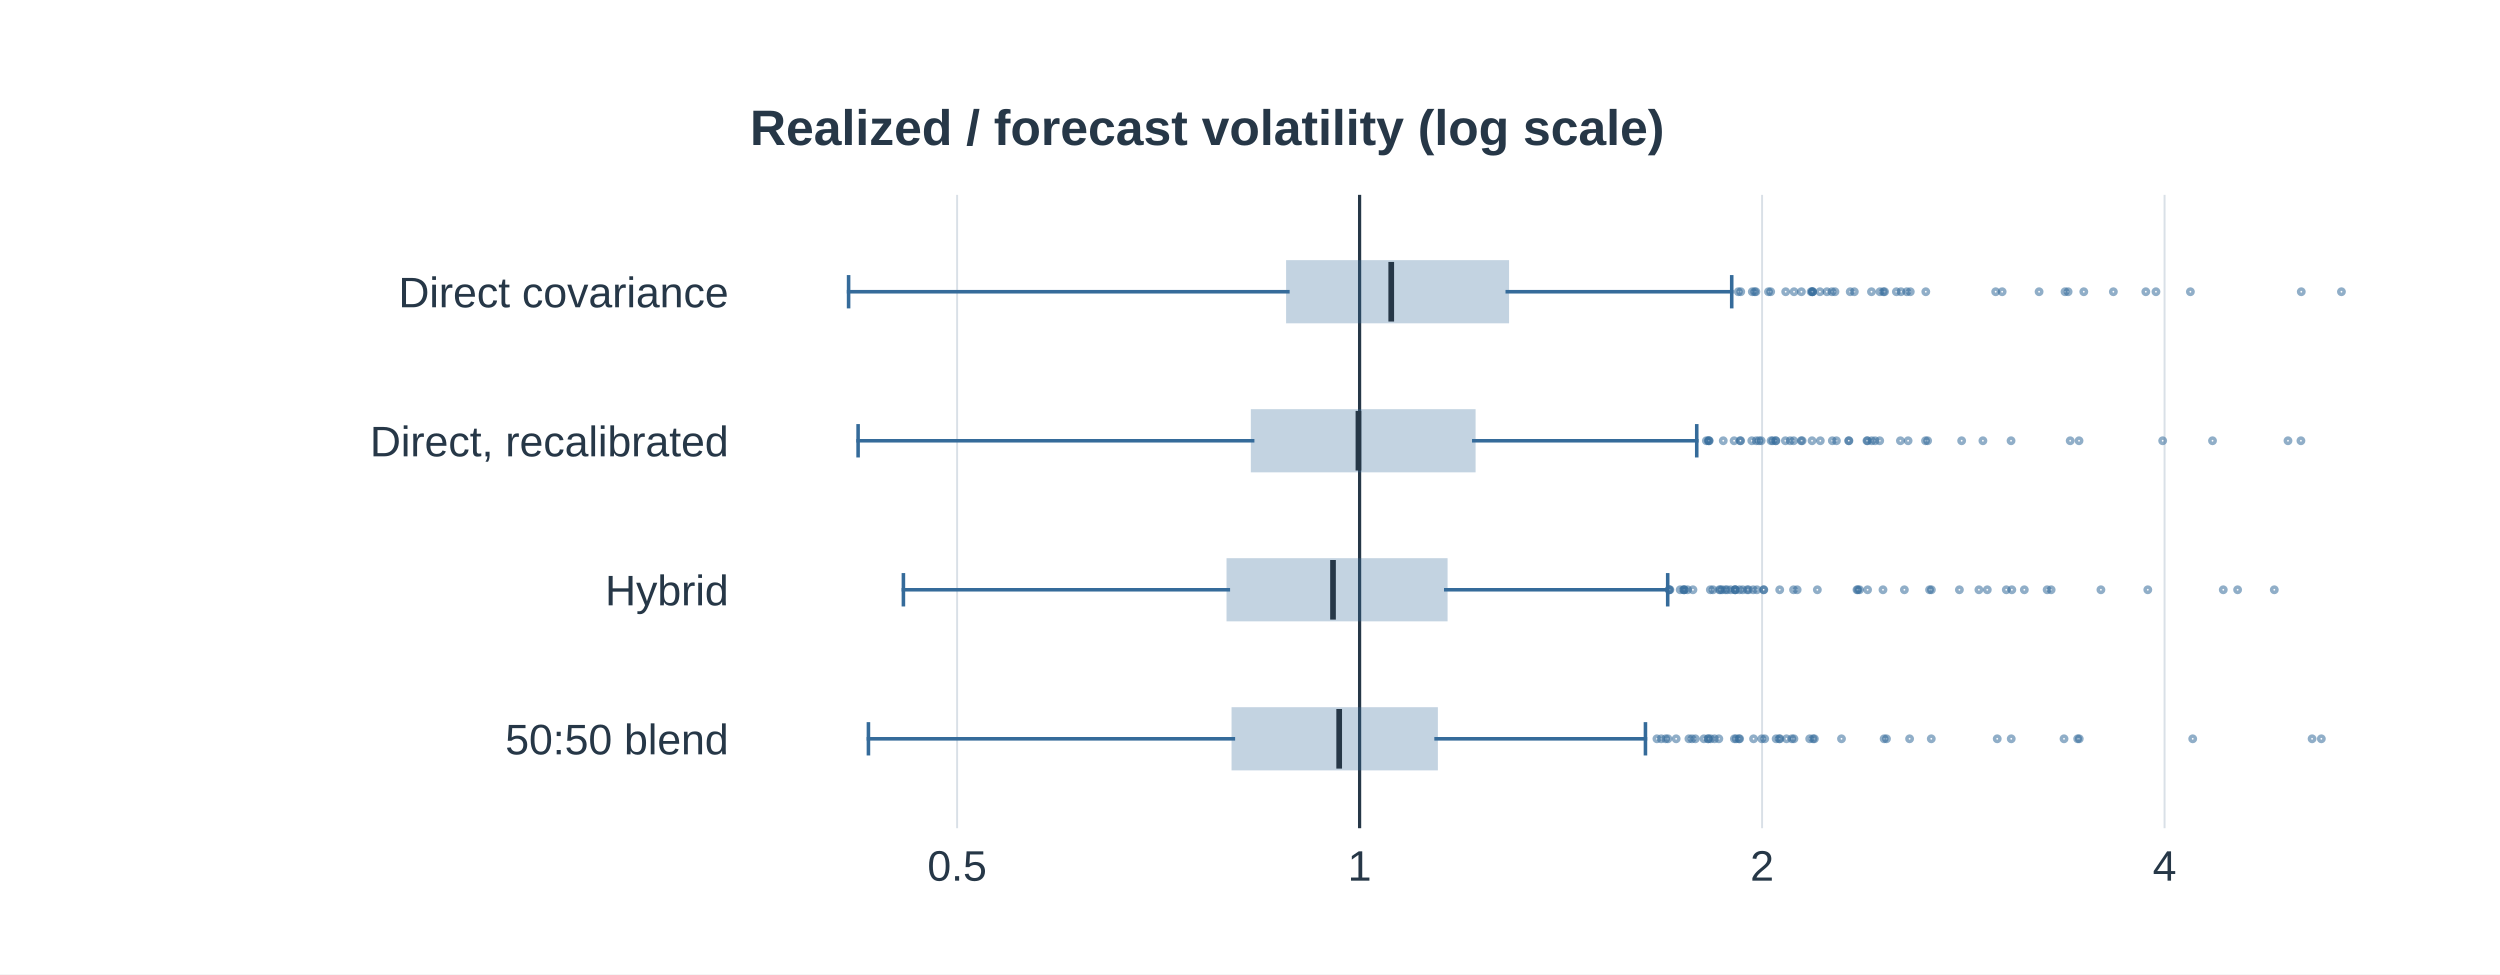
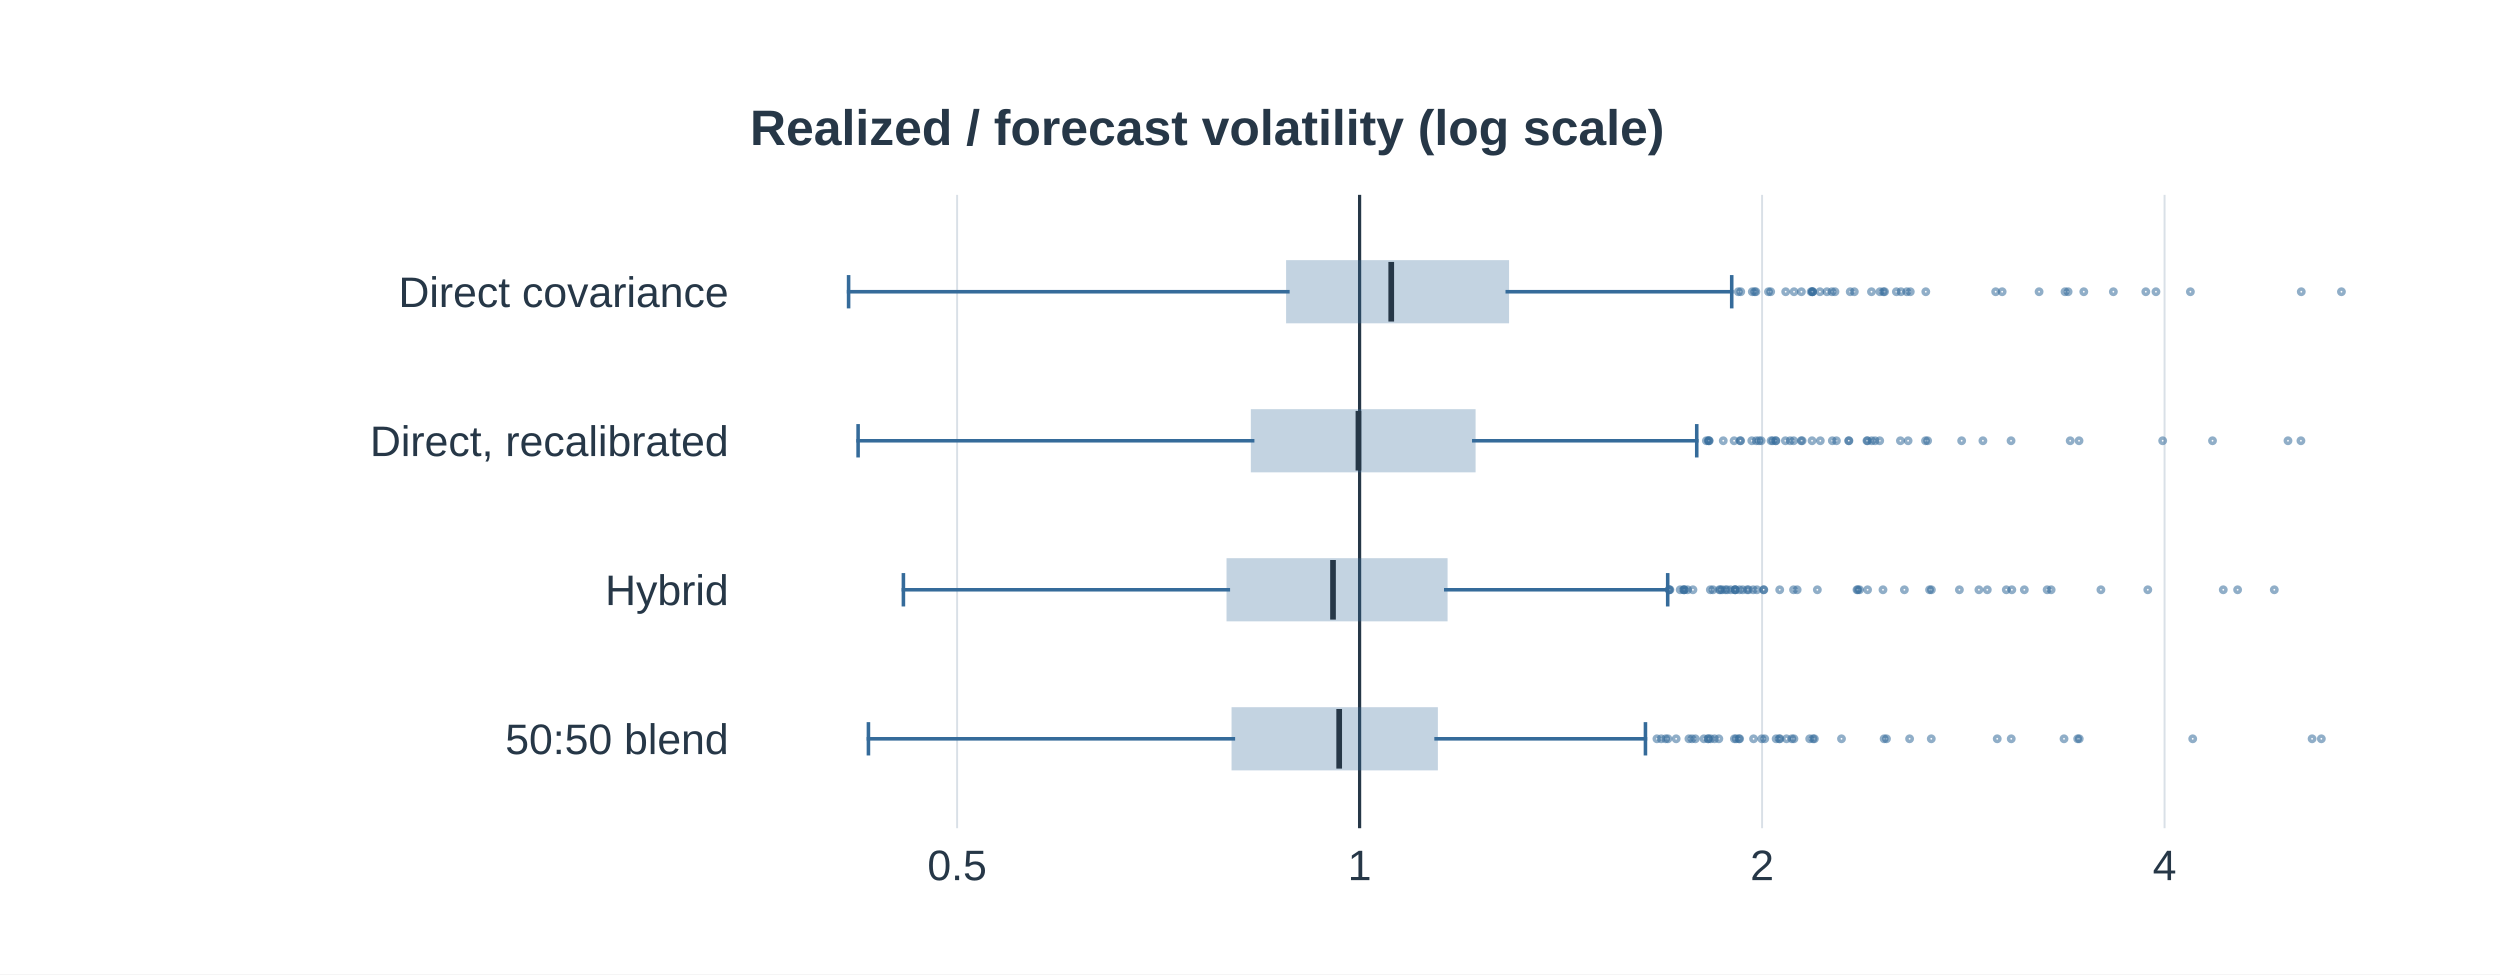
<svg xmlns="http://www.w3.org/2000/svg" xmlns:xlink="http://www.w3.org/1999/xlink" width="702pt" height="273.6pt" viewBox="0 0 702 273.6" version="1.1">
  <defs>
    <style type="text/css">*{stroke-linejoin: round; stroke-linecap: butt}</style>
  </defs>
  <g id="figure_1">
    <g id="patch_1">
      <path d="M 0 273.6 L 702 273.6 L 702 0 L 0 0 z " style="fill: #ffffff" />
    </g>
    <g id="axes_1">
      <g id="patch_2">
        <path d="M 210.6 232.56 L 673.92 232.56 L 673.92 54.72 L 210.6 54.72 z " style="fill: #ffffff" />
      </g>
      <g id="matplotlib.axis_1">
        <g id="xtick_1">
          <g id="line2d_1">
            <path d="M 268.756 232.56 L 268.756 54.72 " clip-path="url(#p8b981f08ff)" style="fill: none; stroke: #d9e0e7; stroke-width: 0.55; stroke-linecap: square" />
          </g>
          <g id="line2d_2" />
          <g id="text_1">
-             <text style="font-size: 12px; font-family: 'Arial', 'DejaVu Sans', sans-serif; text-anchor: middle; fill: #263747" x="268.756" y="247.296" transform="rotate(-0 268.7559 247.2963)">0.5</text>
+             <text style="font-size: 12px; font-family: 'Arial', 'DejaVu Sans', sans-serif; text-anchor: middle; fill: #263747" x="268.756" y="247.149" transform="rotate(-0 268.7559 247.1494)">0.5</text>
          </g>
        </g>
        <g id="xtick_2">
          <g id="line2d_3">
            <path d="M 381.774 232.56 L 381.774 54.72 " clip-path="url(#p8b981f08ff)" style="fill: none; stroke: #d9e0e7; stroke-width: 0.55; stroke-linecap: square" />
          </g>
          <g id="line2d_4" />
          <g id="text_2">
-             <text style="font-size: 12px; font-family: 'Arial', 'DejaVu Sans', sans-serif; text-anchor: middle; fill: #263747" x="381.774" y="247.296" transform="rotate(-0 381.7735 247.2963)">1</text>
+             <text style="font-size: 12px; font-family: 'Arial', 'DejaVu Sans', sans-serif; text-anchor: middle; fill: #263747" x="381.774" y="247.149" transform="rotate(-0 381.7735 247.1494)">1</text>
          </g>
        </g>
        <g id="xtick_3">
          <g id="line2d_5">
            <path d="M 494.791 232.56 L 494.791 54.72 " clip-path="url(#p8b981f08ff)" style="fill: none; stroke: #d9e0e7; stroke-width: 0.55; stroke-linecap: square" />
          </g>
          <g id="line2d_6" />
          <g id="text_3">
-             <text style="font-size: 12px; font-family: 'Arial', 'DejaVu Sans', sans-serif; text-anchor: middle; fill: #263747" x="494.791" y="247.296" transform="rotate(-0 494.7912 247.2963)">2</text>
+             <text style="font-size: 12px; font-family: 'Arial', 'DejaVu Sans', sans-serif; text-anchor: middle; fill: #263747" x="494.791" y="247.149" transform="rotate(-0 494.7912 247.1494)">2</text>
          </g>
        </g>
        <g id="xtick_4">
          <g id="line2d_7">
            <path d="M 607.809 232.56 L 607.809 54.72 " clip-path="url(#p8b981f08ff)" style="fill: none; stroke: #d9e0e7; stroke-width: 0.55; stroke-linecap: square" />
          </g>
          <g id="line2d_8" />
          <g id="text_4">
-             <text style="font-size: 12px; font-family: 'Arial', 'DejaVu Sans', sans-serif; text-anchor: middle; fill: #263747" x="607.809" y="247.296" transform="rotate(-0 607.8089 247.2963)">4</text>
+             <text style="font-size: 12px; font-family: 'Arial', 'DejaVu Sans', sans-serif; text-anchor: middle; fill: #263747" x="607.809" y="247.149" transform="rotate(-0 607.8089 247.1494)">4</text>
          </g>
        </g>
      </g>
      <g id="matplotlib.axis_2">
        <g id="ytick_1">
          <g id="line2d_9" />
          <g id="text_5">
-             <text style="font-size: 12px; font-family: 'Arial', 'DejaVu Sans', sans-serif; text-anchor: end; fill: #263747" x="204.6" y="86.287" transform="rotate(-0 204.6 86.28722)">Direct covariance</text>
+             <text style="font-size: 12px; font-family: 'Arial', 'DejaVu Sans', sans-serif; text-anchor: end; fill: #263747" x="204.6" y="86.214" transform="rotate(-0 204.6 86.21375)">Direct covariance</text>
          </g>
        </g>
        <g id="ytick_2">
          <g id="line2d_10" />
          <g id="text_6">
-             <text style="font-size: 12px; font-family: 'Arial', 'DejaVu Sans', sans-serif; text-anchor: end; fill: #263747" x="204.6" y="128.132" transform="rotate(-0 204.6 128.1319)">Direct, recalibrated</text>
+             <text style="font-size: 12px; font-family: 'Arial', 'DejaVu Sans', sans-serif; text-anchor: end; fill: #263747" x="204.6" y="128.058" transform="rotate(-0 204.6 128.0585)">Direct, recalibrated</text>
          </g>
        </g>
        <g id="ytick_3">
          <g id="line2d_11" />
          <g id="text_7">
-             <text style="font-size: 12px; font-family: 'Arial', 'DejaVu Sans', sans-serif; text-anchor: end; fill: #263747" x="204.6" y="169.977" transform="rotate(-0 204.6 169.9766)">Hybrid</text>
+             <text style="font-size: 12px; font-family: 'Arial', 'DejaVu Sans', sans-serif; text-anchor: end; fill: #263747" x="204.6" y="169.903" transform="rotate(-0 204.6 169.9032)">Hybrid</text>
          </g>
        </g>
        <g id="ytick_4">
          <g id="line2d_12" />
          <g id="text_8">
-             <text style="font-size: 12px; font-family: 'Arial', 'DejaVu Sans', sans-serif; text-anchor: end; fill: #263747" x="204.6" y="211.821" transform="rotate(-0 204.6 211.8213)">50:50 blend</text>
+             <text style="font-size: 12px; font-family: 'Arial', 'DejaVu Sans', sans-serif; text-anchor: end; fill: #263747" x="204.6" y="211.748" transform="rotate(-0 204.6 211.7479)">50:50 blend</text>
          </g>
        </g>
      </g>
      <g id="line2d_13">
        <path d="M 381.774 232.56 L 381.774 54.72 " clip-path="url(#p8b981f08ff)" style="fill: none; stroke: #263747; stroke-width: 0.9; stroke-linecap: square" />
      </g>
      <g id="patch_3">
        <path d="M 361.635 73.55 L 361.635 90.288 L 423.247 90.288 L 423.247 73.55 L 361.635 73.55 z " clip-path="url(#p8b981f08ff)" style="fill: #356b9a; opacity: 0.3; stroke: #356b9a; stroke-linejoin: miter" />
      </g>
      <g id="line2d_14">
        <path d="M 361.635 81.919 L 238.285 81.919 " clip-path="url(#p8b981f08ff)" style="fill: none; stroke: #356b9a; stroke-linecap: square" />
      </g>
      <g id="line2d_15">
        <path d="M 423.247 81.919 L 486.266 81.919 " clip-path="url(#p8b981f08ff)" style="fill: none; stroke: #356b9a; stroke-linecap: square" />
      </g>
      <g id="line2d_16">
        <path d="M 238.285 77.735 L 238.285 86.104 " clip-path="url(#p8b981f08ff)" style="fill: none; stroke: #356b9a; stroke-linecap: square" />
      </g>
      <g id="line2d_17">
        <path d="M 486.266 77.735 L 486.266 86.104 " clip-path="url(#p8b981f08ff)" style="fill: none; stroke: #356b9a; stroke-linecap: square" />
      </g>
      <g id="line2d_18">
        <defs>
          <path id="m0760c5fe86" d="M 0 0.75 C 0.199 0.75 0.39 0.671 0.53 0.53 C 0.671 0.39 0.75 0.199 0.75 0 C 0.75 -0.199 0.671 -0.39 0.53 -0.53 C 0.39 -0.671 0.199 -0.75 0 -0.75 C -0.199 -0.75 -0.39 -0.671 -0.53 -0.53 C -0.671 -0.39 -0.75 -0.199 -0.75 0 C -0.75 0.199 -0.671 0.39 -0.53 0.53 C -0.39 0.671 -0.199 0.75 0 0.75 z " style="stroke: #356b9a; stroke-opacity: 0.55" />
        </defs>
        <g clip-path="url(#p8b981f08ff)">
          <use xlink:href="#m0760c5fe86" x="488.125" y="81.919" style="fill-opacity: 0; stroke: #356b9a; stroke-opacity: 0.55" />
          <use xlink:href="#m0760c5fe86" x="488.798" y="81.919" style="fill-opacity: 0; stroke: #356b9a; stroke-opacity: 0.55" />
          <use xlink:href="#m0760c5fe86" x="492.044" y="81.919" style="fill-opacity: 0; stroke: #356b9a; stroke-opacity: 0.55" />
          <use xlink:href="#m0760c5fe86" x="492.695" y="81.919" style="fill-opacity: 0; stroke: #356b9a; stroke-opacity: 0.55" />
          <use xlink:href="#m0760c5fe86" x="493.051" y="81.919" style="fill-opacity: 0; stroke: #356b9a; stroke-opacity: 0.55" />
          <use xlink:href="#m0760c5fe86" x="496.595" y="81.919" style="fill-opacity: 0; stroke: #356b9a; stroke-opacity: 0.55" />
          <use xlink:href="#m0760c5fe86" x="497.204" y="81.919" style="fill-opacity: 0; stroke: #356b9a; stroke-opacity: 0.55" />
          <use xlink:href="#m0760c5fe86" x="501.421" y="81.919" style="fill-opacity: 0; stroke: #356b9a; stroke-opacity: 0.55" />
          <use xlink:href="#m0760c5fe86" x="503.766" y="81.919" style="fill-opacity: 0; stroke: #356b9a; stroke-opacity: 0.55" />
          <use xlink:href="#m0760c5fe86" x="505.835" y="81.919" style="fill-opacity: 0; stroke: #356b9a; stroke-opacity: 0.55" />
          <use xlink:href="#m0760c5fe86" x="508.564" y="81.919" style="fill-opacity: 0; stroke: #356b9a; stroke-opacity: 0.55" />
          <use xlink:href="#m0760c5fe86" x="508.907" y="81.919" style="fill-opacity: 0; stroke: #356b9a; stroke-opacity: 0.55" />
          <use xlink:href="#m0760c5fe86" x="508.916" y="81.919" style="fill-opacity: 0; stroke: #356b9a; stroke-opacity: 0.55" />
          <use xlink:href="#m0760c5fe86" x="508.989" y="81.919" style="fill-opacity: 0; stroke: #356b9a; stroke-opacity: 0.55" />
          <use xlink:href="#m0760c5fe86" x="511.043" y="81.919" style="fill-opacity: 0; stroke: #356b9a; stroke-opacity: 0.55" />
          <use xlink:href="#m0760c5fe86" x="512.993" y="81.919" style="fill-opacity: 0; stroke: #356b9a; stroke-opacity: 0.55" />
          <use xlink:href="#m0760c5fe86" x="514.409" y="81.919" style="fill-opacity: 0; stroke: #356b9a; stroke-opacity: 0.55" />
          <use xlink:href="#m0760c5fe86" x="515.255" y="81.919" style="fill-opacity: 0; stroke: #356b9a; stroke-opacity: 0.55" />
          <use xlink:href="#m0760c5fe86" x="519.54" y="81.919" style="fill-opacity: 0; stroke: #356b9a; stroke-opacity: 0.55" />
          <use xlink:href="#m0760c5fe86" x="520.693" y="81.919" style="fill-opacity: 0; stroke: #356b9a; stroke-opacity: 0.55" />
          <use xlink:href="#m0760c5fe86" x="525.505" y="81.919" style="fill-opacity: 0; stroke: #356b9a; stroke-opacity: 0.55" />
          <use xlink:href="#m0760c5fe86" x="527.882" y="81.919" style="fill-opacity: 0; stroke: #356b9a; stroke-opacity: 0.55" />
          <use xlink:href="#m0760c5fe86" x="528.856" y="81.919" style="fill-opacity: 0; stroke: #356b9a; stroke-opacity: 0.55" />
          <use xlink:href="#m0760c5fe86" x="529.188" y="81.919" style="fill-opacity: 0; stroke: #356b9a; stroke-opacity: 0.55" />
          <use xlink:href="#m0760c5fe86" x="532.501" y="81.919" style="fill-opacity: 0; stroke: #356b9a; stroke-opacity: 0.55" />
          <use xlink:href="#m0760c5fe86" x="533.789" y="81.919" style="fill-opacity: 0; stroke: #356b9a; stroke-opacity: 0.55" />
          <use xlink:href="#m0760c5fe86" x="535.431" y="81.919" style="fill-opacity: 0; stroke: #356b9a; stroke-opacity: 0.55" />
          <use xlink:href="#m0760c5fe86" x="536.408" y="81.919" style="fill-opacity: 0; stroke: #356b9a; stroke-opacity: 0.55" />
          <use xlink:href="#m0760c5fe86" x="540.764" y="81.919" style="fill-opacity: 0; stroke: #356b9a; stroke-opacity: 0.55" />
          <use xlink:href="#m0760c5fe86" x="560.386" y="81.919" style="fill-opacity: 0; stroke: #356b9a; stroke-opacity: 0.55" />
          <use xlink:href="#m0760c5fe86" x="562.205" y="81.919" style="fill-opacity: 0; stroke: #356b9a; stroke-opacity: 0.55" />
          <use xlink:href="#m0760c5fe86" x="572.575" y="81.919" style="fill-opacity: 0; stroke: #356b9a; stroke-opacity: 0.55" />
          <use xlink:href="#m0760c5fe86" x="579.863" y="81.919" style="fill-opacity: 0; stroke: #356b9a; stroke-opacity: 0.55" />
          <use xlink:href="#m0760c5fe86" x="580.725" y="81.919" style="fill-opacity: 0; stroke: #356b9a; stroke-opacity: 0.55" />
          <use xlink:href="#m0760c5fe86" x="585.13" y="81.919" style="fill-opacity: 0; stroke: #356b9a; stroke-opacity: 0.55" />
          <use xlink:href="#m0760c5fe86" x="593.432" y="81.919" style="fill-opacity: 0; stroke: #356b9a; stroke-opacity: 0.55" />
          <use xlink:href="#m0760c5fe86" x="602.545" y="81.919" style="fill-opacity: 0; stroke: #356b9a; stroke-opacity: 0.55" />
          <use xlink:href="#m0760c5fe86" x="605.394" y="81.919" style="fill-opacity: 0; stroke: #356b9a; stroke-opacity: 0.55" />
          <use xlink:href="#m0760c5fe86" x="615.06" y="81.919" style="fill-opacity: 0; stroke: #356b9a; stroke-opacity: 0.55" />
          <use xlink:href="#m0760c5fe86" x="646.197" y="81.919" style="fill-opacity: 0; stroke: #356b9a; stroke-opacity: 0.55" />
          <use xlink:href="#m0760c5fe86" x="657.478" y="81.919" style="fill-opacity: 0; stroke: #356b9a; stroke-opacity: 0.55" />
        </g>
      </g>
      <g id="patch_4">
        <path d="M 351.738 115.395 L 351.738 132.133 L 413.845 132.133 L 413.845 115.395 L 351.738 115.395 z " clip-path="url(#p8b981f08ff)" style="fill: #356b9a; opacity: 0.3; stroke: #356b9a; stroke-linejoin: miter" />
      </g>
      <g id="line2d_19">
        <path d="M 351.738 123.764 L 240.956 123.764 " clip-path="url(#p8b981f08ff)" style="fill: none; stroke: #356b9a; stroke-linecap: square" />
      </g>
      <g id="line2d_20">
        <path d="M 413.845 123.764 L 476.445 123.764 " clip-path="url(#p8b981f08ff)" style="fill: none; stroke: #356b9a; stroke-linecap: square" />
      </g>
      <g id="line2d_21">
        <path d="M 240.956 119.579 L 240.956 127.948 " clip-path="url(#p8b981f08ff)" style="fill: none; stroke: #356b9a; stroke-linecap: square" />
      </g>
      <g id="line2d_22">
        <path d="M 476.445 119.579 L 476.445 127.948 " clip-path="url(#p8b981f08ff)" style="fill: none; stroke: #356b9a; stroke-linecap: square" />
      </g>
      <g id="line2d_23">
        <g clip-path="url(#p8b981f08ff)">
          <use xlink:href="#m0760c5fe86" x="479.145" y="123.764" style="fill-opacity: 0; stroke: #356b9a; stroke-opacity: 0.55" />
          <use xlink:href="#m0760c5fe86" x="479.68" y="123.764" style="fill-opacity: 0; stroke: #356b9a; stroke-opacity: 0.55" />
          <use xlink:href="#m0760c5fe86" x="479.858" y="123.764" style="fill-opacity: 0; stroke: #356b9a; stroke-opacity: 0.55" />
          <use xlink:href="#m0760c5fe86" x="479.943" y="123.764" style="fill-opacity: 0; stroke: #356b9a; stroke-opacity: 0.55" />
          <use xlink:href="#m0760c5fe86" x="483.889" y="123.764" style="fill-opacity: 0; stroke: #356b9a; stroke-opacity: 0.55" />
          <use xlink:href="#m0760c5fe86" x="486.938" y="123.764" style="fill-opacity: 0; stroke: #356b9a; stroke-opacity: 0.55" />
          <use xlink:href="#m0760c5fe86" x="488.624" y="123.764" style="fill-opacity: 0; stroke: #356b9a; stroke-opacity: 0.55" />
          <use xlink:href="#m0760c5fe86" x="488.771" y="123.764" style="fill-opacity: 0; stroke: #356b9a; stroke-opacity: 0.55" />
          <use xlink:href="#m0760c5fe86" x="491.902" y="123.764" style="fill-opacity: 0; stroke: #356b9a; stroke-opacity: 0.55" />
          <use xlink:href="#m0760c5fe86" x="493.143" y="123.764" style="fill-opacity: 0; stroke: #356b9a; stroke-opacity: 0.55" />
          <use xlink:href="#m0760c5fe86" x="493.924" y="123.764" style="fill-opacity: 0; stroke: #356b9a; stroke-opacity: 0.55" />
          <use xlink:href="#m0760c5fe86" x="494.537" y="123.764" style="fill-opacity: 0; stroke: #356b9a; stroke-opacity: 0.55" />
          <use xlink:href="#m0760c5fe86" x="497.321" y="123.764" style="fill-opacity: 0; stroke: #356b9a; stroke-opacity: 0.55" />
          <use xlink:href="#m0760c5fe86" x="497.787" y="123.764" style="fill-opacity: 0; stroke: #356b9a; stroke-opacity: 0.55" />
          <use xlink:href="#m0760c5fe86" x="498.603" y="123.764" style="fill-opacity: 0; stroke: #356b9a; stroke-opacity: 0.55" />
          <use xlink:href="#m0760c5fe86" x="498.689" y="123.764" style="fill-opacity: 0; stroke: #356b9a; stroke-opacity: 0.55" />
          <use xlink:href="#m0760c5fe86" x="501.337" y="123.764" style="fill-opacity: 0; stroke: #356b9a; stroke-opacity: 0.55" />
          <use xlink:href="#m0760c5fe86" x="502.681" y="123.764" style="fill-opacity: 0; stroke: #356b9a; stroke-opacity: 0.55" />
          <use xlink:href="#m0760c5fe86" x="503.656" y="123.764" style="fill-opacity: 0; stroke: #356b9a; stroke-opacity: 0.55" />
          <use xlink:href="#m0760c5fe86" x="505.776" y="123.764" style="fill-opacity: 0; stroke: #356b9a; stroke-opacity: 0.55" />
          <use xlink:href="#m0760c5fe86" x="506.041" y="123.764" style="fill-opacity: 0; stroke: #356b9a; stroke-opacity: 0.55" />
          <use xlink:href="#m0760c5fe86" x="508.824" y="123.764" style="fill-opacity: 0; stroke: #356b9a; stroke-opacity: 0.55" />
          <use xlink:href="#m0760c5fe86" x="511.139" y="123.764" style="fill-opacity: 0; stroke: #356b9a; stroke-opacity: 0.55" />
          <use xlink:href="#m0760c5fe86" x="514.513" y="123.764" style="fill-opacity: 0; stroke: #356b9a; stroke-opacity: 0.55" />
          <use xlink:href="#m0760c5fe86" x="515.671" y="123.764" style="fill-opacity: 0; stroke: #356b9a; stroke-opacity: 0.55" />
          <use xlink:href="#m0760c5fe86" x="519.097" y="123.764" style="fill-opacity: 0; stroke: #356b9a; stroke-opacity: 0.55" />
          <use xlink:href="#m0760c5fe86" x="519.188" y="123.764" style="fill-opacity: 0; stroke: #356b9a; stroke-opacity: 0.55" />
          <use xlink:href="#m0760c5fe86" x="524.232" y="123.764" style="fill-opacity: 0; stroke: #356b9a; stroke-opacity: 0.55" />
          <use xlink:href="#m0760c5fe86" x="524.389" y="123.764" style="fill-opacity: 0; stroke: #356b9a; stroke-opacity: 0.55" />
          <use xlink:href="#m0760c5fe86" x="525.583" y="123.764" style="fill-opacity: 0; stroke: #356b9a; stroke-opacity: 0.55" />
          <use xlink:href="#m0760c5fe86" x="526.523" y="123.764" style="fill-opacity: 0; stroke: #356b9a; stroke-opacity: 0.55" />
          <use xlink:href="#m0760c5fe86" x="527.824" y="123.764" style="fill-opacity: 0; stroke: #356b9a; stroke-opacity: 0.55" />
          <use xlink:href="#m0760c5fe86" x="533.633" y="123.764" style="fill-opacity: 0; stroke: #356b9a; stroke-opacity: 0.55" />
          <use xlink:href="#m0760c5fe86" x="535.795" y="123.764" style="fill-opacity: 0; stroke: #356b9a; stroke-opacity: 0.55" />
          <use xlink:href="#m0760c5fe86" x="540.687" y="123.764" style="fill-opacity: 0; stroke: #356b9a; stroke-opacity: 0.55" />
          <use xlink:href="#m0760c5fe86" x="541.279" y="123.764" style="fill-opacity: 0; stroke: #356b9a; stroke-opacity: 0.55" />
          <use xlink:href="#m0760c5fe86" x="550.832" y="123.764" style="fill-opacity: 0; stroke: #356b9a; stroke-opacity: 0.55" />
          <use xlink:href="#m0760c5fe86" x="556.802" y="123.764" style="fill-opacity: 0; stroke: #356b9a; stroke-opacity: 0.55" />
          <use xlink:href="#m0760c5fe86" x="564.703" y="123.764" style="fill-opacity: 0; stroke: #356b9a; stroke-opacity: 0.55" />
          <use xlink:href="#m0760c5fe86" x="581.31" y="123.764" style="fill-opacity: 0; stroke: #356b9a; stroke-opacity: 0.55" />
          <use xlink:href="#m0760c5fe86" x="583.791" y="123.764" style="fill-opacity: 0; stroke: #356b9a; stroke-opacity: 0.55" />
          <use xlink:href="#m0760c5fe86" x="607.281" y="123.764" style="fill-opacity: 0; stroke: #356b9a; stroke-opacity: 0.55" />
          <use xlink:href="#m0760c5fe86" x="621.273" y="123.764" style="fill-opacity: 0; stroke: #356b9a; stroke-opacity: 0.55" />
          <use xlink:href="#m0760c5fe86" x="642.466" y="123.764" style="fill-opacity: 0; stroke: #356b9a; stroke-opacity: 0.55" />
          <use xlink:href="#m0760c5fe86" x="646.101" y="123.764" style="fill-opacity: 0; stroke: #356b9a; stroke-opacity: 0.55" />
        </g>
      </g>
      <g id="patch_5">
        <path d="M 344.908 157.24 L 344.908 173.977 L 405.979 173.977 L 405.979 157.24 L 344.908 157.24 z " clip-path="url(#p8b981f08ff)" style="fill: #356b9a; opacity: 0.3; stroke: #356b9a; stroke-linejoin: miter" />
      </g>
      <g id="line2d_24">
        <path d="M 344.908 165.608 L 253.677 165.608 " clip-path="url(#p8b981f08ff)" style="fill: none; stroke: #356b9a; stroke-linecap: square" />
      </g>
      <g id="line2d_25">
        <path d="M 405.979 165.608 L 468.291 165.608 " clip-path="url(#p8b981f08ff)" style="fill: none; stroke: #356b9a; stroke-linecap: square" />
      </g>
      <g id="line2d_26">
        <path d="M 253.677 161.424 L 253.677 169.793 " clip-path="url(#p8b981f08ff)" style="fill: none; stroke: #356b9a; stroke-linecap: square" />
      </g>
      <g id="line2d_27">
        <path d="M 468.291 161.424 L 468.291 169.793 " clip-path="url(#p8b981f08ff)" style="fill: none; stroke: #356b9a; stroke-linecap: square" />
      </g>
      <g id="line2d_28">
        <g clip-path="url(#p8b981f08ff)">
          <use xlink:href="#m0760c5fe86" x="468.688" y="165.608" style="fill-opacity: 0; stroke: #356b9a; stroke-opacity: 0.55" />
          <use xlink:href="#m0760c5fe86" x="468.711" y="165.608" style="fill-opacity: 0; stroke: #356b9a; stroke-opacity: 0.55" />
          <use xlink:href="#m0760c5fe86" x="468.918" y="165.608" style="fill-opacity: 0; stroke: #356b9a; stroke-opacity: 0.55" />
          <use xlink:href="#m0760c5fe86" x="471.794" y="165.608" style="fill-opacity: 0; stroke: #356b9a; stroke-opacity: 0.55" />
          <use xlink:href="#m0760c5fe86" x="472.714" y="165.608" style="fill-opacity: 0; stroke: #356b9a; stroke-opacity: 0.55" />
          <use xlink:href="#m0760c5fe86" x="472.918" y="165.608" style="fill-opacity: 0; stroke: #356b9a; stroke-opacity: 0.55" />
          <use xlink:href="#m0760c5fe86" x="472.969" y="165.608" style="fill-opacity: 0; stroke: #356b9a; stroke-opacity: 0.55" />
          <use xlink:href="#m0760c5fe86" x="473.882" y="165.608" style="fill-opacity: 0; stroke: #356b9a; stroke-opacity: 0.55" />
          <use xlink:href="#m0760c5fe86" x="475.38" y="165.608" style="fill-opacity: 0; stroke: #356b9a; stroke-opacity: 0.55" />
          <use xlink:href="#m0760c5fe86" x="480.261" y="165.608" style="fill-opacity: 0; stroke: #356b9a; stroke-opacity: 0.55" />
          <use xlink:href="#m0760c5fe86" x="481" y="165.608" style="fill-opacity: 0; stroke: #356b9a; stroke-opacity: 0.55" />
          <use xlink:href="#m0760c5fe86" x="482.782" y="165.608" style="fill-opacity: 0; stroke: #356b9a; stroke-opacity: 0.55" />
          <use xlink:href="#m0760c5fe86" x="483.08" y="165.608" style="fill-opacity: 0; stroke: #356b9a; stroke-opacity: 0.55" />
          <use xlink:href="#m0760c5fe86" x="483.577" y="165.608" style="fill-opacity: 0; stroke: #356b9a; stroke-opacity: 0.55" />
          <use xlink:href="#m0760c5fe86" x="484.495" y="165.608" style="fill-opacity: 0; stroke: #356b9a; stroke-opacity: 0.55" />
          <use xlink:href="#m0760c5fe86" x="484.994" y="165.608" style="fill-opacity: 0; stroke: #356b9a; stroke-opacity: 0.55" />
          <use xlink:href="#m0760c5fe86" x="485.981" y="165.608" style="fill-opacity: 0; stroke: #356b9a; stroke-opacity: 0.55" />
          <use xlink:href="#m0760c5fe86" x="487.181" y="165.608" style="fill-opacity: 0; stroke: #356b9a; stroke-opacity: 0.55" />
          <use xlink:href="#m0760c5fe86" x="487.237" y="165.608" style="fill-opacity: 0; stroke: #356b9a; stroke-opacity: 0.55" />
          <use xlink:href="#m0760c5fe86" x="487.253" y="165.608" style="fill-opacity: 0; stroke: #356b9a; stroke-opacity: 0.55" />
          <use xlink:href="#m0760c5fe86" x="488.45" y="165.608" style="fill-opacity: 0; stroke: #356b9a; stroke-opacity: 0.55" />
          <use xlink:href="#m0760c5fe86" x="489.355" y="165.608" style="fill-opacity: 0; stroke: #356b9a; stroke-opacity: 0.55" />
          <use xlink:href="#m0760c5fe86" x="490.593" y="165.608" style="fill-opacity: 0; stroke: #356b9a; stroke-opacity: 0.55" />
          <use xlink:href="#m0760c5fe86" x="490.976" y="165.608" style="fill-opacity: 0; stroke: #356b9a; stroke-opacity: 0.55" />
          <use xlink:href="#m0760c5fe86" x="492.294" y="165.608" style="fill-opacity: 0; stroke: #356b9a; stroke-opacity: 0.55" />
          <use xlink:href="#m0760c5fe86" x="493.35" y="165.608" style="fill-opacity: 0; stroke: #356b9a; stroke-opacity: 0.55" />
          <use xlink:href="#m0760c5fe86" x="495.204" y="165.608" style="fill-opacity: 0; stroke: #356b9a; stroke-opacity: 0.55" />
          <use xlink:href="#m0760c5fe86" x="495.286" y="165.608" style="fill-opacity: 0; stroke: #356b9a; stroke-opacity: 0.55" />
          <use xlink:href="#m0760c5fe86" x="499.744" y="165.608" style="fill-opacity: 0; stroke: #356b9a; stroke-opacity: 0.55" />
          <use xlink:href="#m0760c5fe86" x="503.626" y="165.608" style="fill-opacity: 0; stroke: #356b9a; stroke-opacity: 0.55" />
          <use xlink:href="#m0760c5fe86" x="504.641" y="165.608" style="fill-opacity: 0; stroke: #356b9a; stroke-opacity: 0.55" />
          <use xlink:href="#m0760c5fe86" x="510.31" y="165.608" style="fill-opacity: 0; stroke: #356b9a; stroke-opacity: 0.55" />
          <use xlink:href="#m0760c5fe86" x="521.433" y="165.608" style="fill-opacity: 0; stroke: #356b9a; stroke-opacity: 0.55" />
          <use xlink:href="#m0760c5fe86" x="521.686" y="165.608" style="fill-opacity: 0; stroke: #356b9a; stroke-opacity: 0.55" />
          <use xlink:href="#m0760c5fe86" x="522.149" y="165.608" style="fill-opacity: 0; stroke: #356b9a; stroke-opacity: 0.55" />
          <use xlink:href="#m0760c5fe86" x="524.415" y="165.608" style="fill-opacity: 0; stroke: #356b9a; stroke-opacity: 0.55" />
          <use xlink:href="#m0760c5fe86" x="528.743" y="165.608" style="fill-opacity: 0; stroke: #356b9a; stroke-opacity: 0.55" />
          <use xlink:href="#m0760c5fe86" x="534.751" y="165.608" style="fill-opacity: 0; stroke: #356b9a; stroke-opacity: 0.55" />
          <use xlink:href="#m0760c5fe86" x="541.822" y="165.608" style="fill-opacity: 0; stroke: #356b9a; stroke-opacity: 0.55" />
          <use xlink:href="#m0760c5fe86" x="542.333" y="165.608" style="fill-opacity: 0; stroke: #356b9a; stroke-opacity: 0.55" />
          <use xlink:href="#m0760c5fe86" x="550.198" y="165.608" style="fill-opacity: 0; stroke: #356b9a; stroke-opacity: 0.55" />
          <use xlink:href="#m0760c5fe86" x="555.68" y="165.608" style="fill-opacity: 0; stroke: #356b9a; stroke-opacity: 0.55" />
          <use xlink:href="#m0760c5fe86" x="558.032" y="165.608" style="fill-opacity: 0; stroke: #356b9a; stroke-opacity: 0.55" />
          <use xlink:href="#m0760c5fe86" x="563.366" y="165.608" style="fill-opacity: 0; stroke: #356b9a; stroke-opacity: 0.55" />
          <use xlink:href="#m0760c5fe86" x="564.926" y="165.608" style="fill-opacity: 0; stroke: #356b9a; stroke-opacity: 0.55" />
          <use xlink:href="#m0760c5fe86" x="568.431" y="165.608" style="fill-opacity: 0; stroke: #356b9a; stroke-opacity: 0.55" />
          <use xlink:href="#m0760c5fe86" x="574.832" y="165.608" style="fill-opacity: 0; stroke: #356b9a; stroke-opacity: 0.55" />
          <use xlink:href="#m0760c5fe86" x="575.961" y="165.608" style="fill-opacity: 0; stroke: #356b9a; stroke-opacity: 0.55" />
          <use xlink:href="#m0760c5fe86" x="589.936" y="165.608" style="fill-opacity: 0; stroke: #356b9a; stroke-opacity: 0.55" />
          <use xlink:href="#m0760c5fe86" x="603.1" y="165.608" style="fill-opacity: 0; stroke: #356b9a; stroke-opacity: 0.55" />
          <use xlink:href="#m0760c5fe86" x="624.293" y="165.608" style="fill-opacity: 0; stroke: #356b9a; stroke-opacity: 0.55" />
          <use xlink:href="#m0760c5fe86" x="628.321" y="165.608" style="fill-opacity: 0; stroke: #356b9a; stroke-opacity: 0.55" />
          <use xlink:href="#m0760c5fe86" x="638.625" y="165.608" style="fill-opacity: 0; stroke: #356b9a; stroke-opacity: 0.55" />
        </g>
      </g>
      <g id="patch_6">
        <path d="M 346.322 199.084 L 346.322 215.822 L 403.256 215.822 L 403.256 199.084 L 346.322 199.084 z " clip-path="url(#p8b981f08ff)" style="fill: #356b9a; opacity: 0.3; stroke: #356b9a; stroke-linejoin: miter" />
      </g>
      <g id="line2d_29">
        <path d="M 346.322 207.453 L 243.856 207.453 " clip-path="url(#p8b981f08ff)" style="fill: none; stroke: #356b9a; stroke-linecap: square" />
      </g>
      <g id="line2d_30">
        <path d="M 403.256 207.453 L 462.041 207.453 " clip-path="url(#p8b981f08ff)" style="fill: none; stroke: #356b9a; stroke-linecap: square" />
      </g>
      <g id="line2d_31">
        <path d="M 243.856 203.269 L 243.856 211.638 " clip-path="url(#p8b981f08ff)" style="fill: none; stroke: #356b9a; stroke-linecap: square" />
      </g>
      <g id="line2d_32">
        <path d="M 462.041 203.269 L 462.041 211.638 " clip-path="url(#p8b981f08ff)" style="fill: none; stroke: #356b9a; stroke-linecap: square" />
      </g>
      <g id="line2d_33">
        <g clip-path="url(#p8b981f08ff)">
          <use xlink:href="#m0760c5fe86" x="465.262" y="207.453" style="fill-opacity: 0; stroke: #356b9a; stroke-opacity: 0.55" />
          <use xlink:href="#m0760c5fe86" x="466.473" y="207.453" style="fill-opacity: 0; stroke: #356b9a; stroke-opacity: 0.55" />
          <use xlink:href="#m0760c5fe86" x="467.718" y="207.453" style="fill-opacity: 0; stroke: #356b9a; stroke-opacity: 0.55" />
          <use xlink:href="#m0760c5fe86" x="468.35" y="207.453" style="fill-opacity: 0; stroke: #356b9a; stroke-opacity: 0.55" />
          <use xlink:href="#m0760c5fe86" x="470.664" y="207.453" style="fill-opacity: 0; stroke: #356b9a; stroke-opacity: 0.55" />
          <use xlink:href="#m0760c5fe86" x="474.251" y="207.453" style="fill-opacity: 0; stroke: #356b9a; stroke-opacity: 0.55" />
          <use xlink:href="#m0760c5fe86" x="475.11" y="207.453" style="fill-opacity: 0; stroke: #356b9a; stroke-opacity: 0.55" />
          <use xlink:href="#m0760c5fe86" x="476.057" y="207.453" style="fill-opacity: 0; stroke: #356b9a; stroke-opacity: 0.55" />
          <use xlink:href="#m0760c5fe86" x="478.464" y="207.453" style="fill-opacity: 0; stroke: #356b9a; stroke-opacity: 0.55" />
          <use xlink:href="#m0760c5fe86" x="479.59" y="207.453" style="fill-opacity: 0; stroke: #356b9a; stroke-opacity: 0.55" />
          <use xlink:href="#m0760c5fe86" x="479.722" y="207.453" style="fill-opacity: 0; stroke: #356b9a; stroke-opacity: 0.55" />
          <use xlink:href="#m0760c5fe86" x="480.366" y="207.453" style="fill-opacity: 0; stroke: #356b9a; stroke-opacity: 0.55" />
          <use xlink:href="#m0760c5fe86" x="481.437" y="207.453" style="fill-opacity: 0; stroke: #356b9a; stroke-opacity: 0.55" />
          <use xlink:href="#m0760c5fe86" x="482.651" y="207.453" style="fill-opacity: 0; stroke: #356b9a; stroke-opacity: 0.55" />
          <use xlink:href="#m0760c5fe86" x="487.015" y="207.453" style="fill-opacity: 0; stroke: #356b9a; stroke-opacity: 0.55" />
          <use xlink:href="#m0760c5fe86" x="487.493" y="207.453" style="fill-opacity: 0; stroke: #356b9a; stroke-opacity: 0.55" />
          <use xlink:href="#m0760c5fe86" x="488.289" y="207.453" style="fill-opacity: 0; stroke: #356b9a; stroke-opacity: 0.55" />
          <use xlink:href="#m0760c5fe86" x="488.495" y="207.453" style="fill-opacity: 0; stroke: #356b9a; stroke-opacity: 0.55" />
          <use xlink:href="#m0760c5fe86" x="492.399" y="207.453" style="fill-opacity: 0; stroke: #356b9a; stroke-opacity: 0.55" />
          <use xlink:href="#m0760c5fe86" x="494.704" y="207.453" style="fill-opacity: 0; stroke: #356b9a; stroke-opacity: 0.55" />
          <use xlink:href="#m0760c5fe86" x="495.531" y="207.453" style="fill-opacity: 0; stroke: #356b9a; stroke-opacity: 0.55" />
          <use xlink:href="#m0760c5fe86" x="498.737" y="207.453" style="fill-opacity: 0; stroke: #356b9a; stroke-opacity: 0.55" />
          <use xlink:href="#m0760c5fe86" x="499.583" y="207.453" style="fill-opacity: 0; stroke: #356b9a; stroke-opacity: 0.55" />
          <use xlink:href="#m0760c5fe86" x="499.804" y="207.453" style="fill-opacity: 0; stroke: #356b9a; stroke-opacity: 0.55" />
          <use xlink:href="#m0760c5fe86" x="501.659" y="207.453" style="fill-opacity: 0; stroke: #356b9a; stroke-opacity: 0.55" />
          <use xlink:href="#m0760c5fe86" x="503.161" y="207.453" style="fill-opacity: 0; stroke: #356b9a; stroke-opacity: 0.55" />
          <use xlink:href="#m0760c5fe86" x="503.734" y="207.453" style="fill-opacity: 0; stroke: #356b9a; stroke-opacity: 0.55" />
          <use xlink:href="#m0760c5fe86" x="508.161" y="207.453" style="fill-opacity: 0; stroke: #356b9a; stroke-opacity: 0.55" />
          <use xlink:href="#m0760c5fe86" x="509.1" y="207.453" style="fill-opacity: 0; stroke: #356b9a; stroke-opacity: 0.55" />
          <use xlink:href="#m0760c5fe86" x="509.478" y="207.453" style="fill-opacity: 0; stroke: #356b9a; stroke-opacity: 0.55" />
          <use xlink:href="#m0760c5fe86" x="517.092" y="207.453" style="fill-opacity: 0; stroke: #356b9a; stroke-opacity: 0.55" />
          <use xlink:href="#m0760c5fe86" x="529.062" y="207.453" style="fill-opacity: 0; stroke: #356b9a; stroke-opacity: 0.55" />
          <use xlink:href="#m0760c5fe86" x="529.727" y="207.453" style="fill-opacity: 0; stroke: #356b9a; stroke-opacity: 0.55" />
          <use xlink:href="#m0760c5fe86" x="536.215" y="207.453" style="fill-opacity: 0; stroke: #356b9a; stroke-opacity: 0.55" />
          <use xlink:href="#m0760c5fe86" x="542.303" y="207.453" style="fill-opacity: 0; stroke: #356b9a; stroke-opacity: 0.55" />
          <use xlink:href="#m0760c5fe86" x="560.819" y="207.453" style="fill-opacity: 0; stroke: #356b9a; stroke-opacity: 0.55" />
          <use xlink:href="#m0760c5fe86" x="564.758" y="207.453" style="fill-opacity: 0; stroke: #356b9a; stroke-opacity: 0.55" />
          <use xlink:href="#m0760c5fe86" x="579.578" y="207.453" style="fill-opacity: 0; stroke: #356b9a; stroke-opacity: 0.55" />
          <use xlink:href="#m0760c5fe86" x="583.41" y="207.453" style="fill-opacity: 0; stroke: #356b9a; stroke-opacity: 0.55" />
          <use xlink:href="#m0760c5fe86" x="583.851" y="207.453" style="fill-opacity: 0; stroke: #356b9a; stroke-opacity: 0.55" />
          <use xlink:href="#m0760c5fe86" x="615.715" y="207.453" style="fill-opacity: 0; stroke: #356b9a; stroke-opacity: 0.55" />
          <use xlink:href="#m0760c5fe86" x="649.234" y="207.453" style="fill-opacity: 0; stroke: #356b9a; stroke-opacity: 0.55" />
          <use xlink:href="#m0760c5fe86" x="651.834" y="207.453" style="fill-opacity: 0; stroke: #356b9a; stroke-opacity: 0.55" />
        </g>
      </g>
      <g id="line2d_34">
        <path d="M 390.66 73.55 L 390.66 90.288 " clip-path="url(#p8b981f08ff)" style="fill: none; stroke: #263747; stroke-width: 1.6" />
      </g>
      <g id="line2d_35">
        <path d="M 381.451 115.395 L 381.451 132.133 " clip-path="url(#p8b981f08ff)" style="fill: none; stroke: #263747; stroke-width: 1.6" />
      </g>
      <g id="line2d_36">
        <path d="M 374.309 157.24 L 374.309 173.977 " clip-path="url(#p8b981f08ff)" style="fill: none; stroke: #263747; stroke-width: 1.6" />
      </g>
      <g id="line2d_37">
        <path d="M 376.043 199.084 L 376.043 215.822 " clip-path="url(#p8b981f08ff)" style="fill: none; stroke: #263747; stroke-width: 1.6" />
      </g>
      <g id="text_9">
        <text style="font-weight: 700; font-size: 14px; font-family: 'Arial', 'DejaVu Sans', sans-serif; text-anchor: start; fill: #263747" x="210.6" y="40.72" transform="rotate(-0 210.6 40.72)">Realized / forecast volatility (log scale)</text>
      </g>
    </g>
  </g>
  <defs>
    <clipPath id="p8b981f08ff">
      <rect x="210.6" y="54.72" width="463.32" height="177.84" />
    </clipPath>
  </defs>
</svg>
